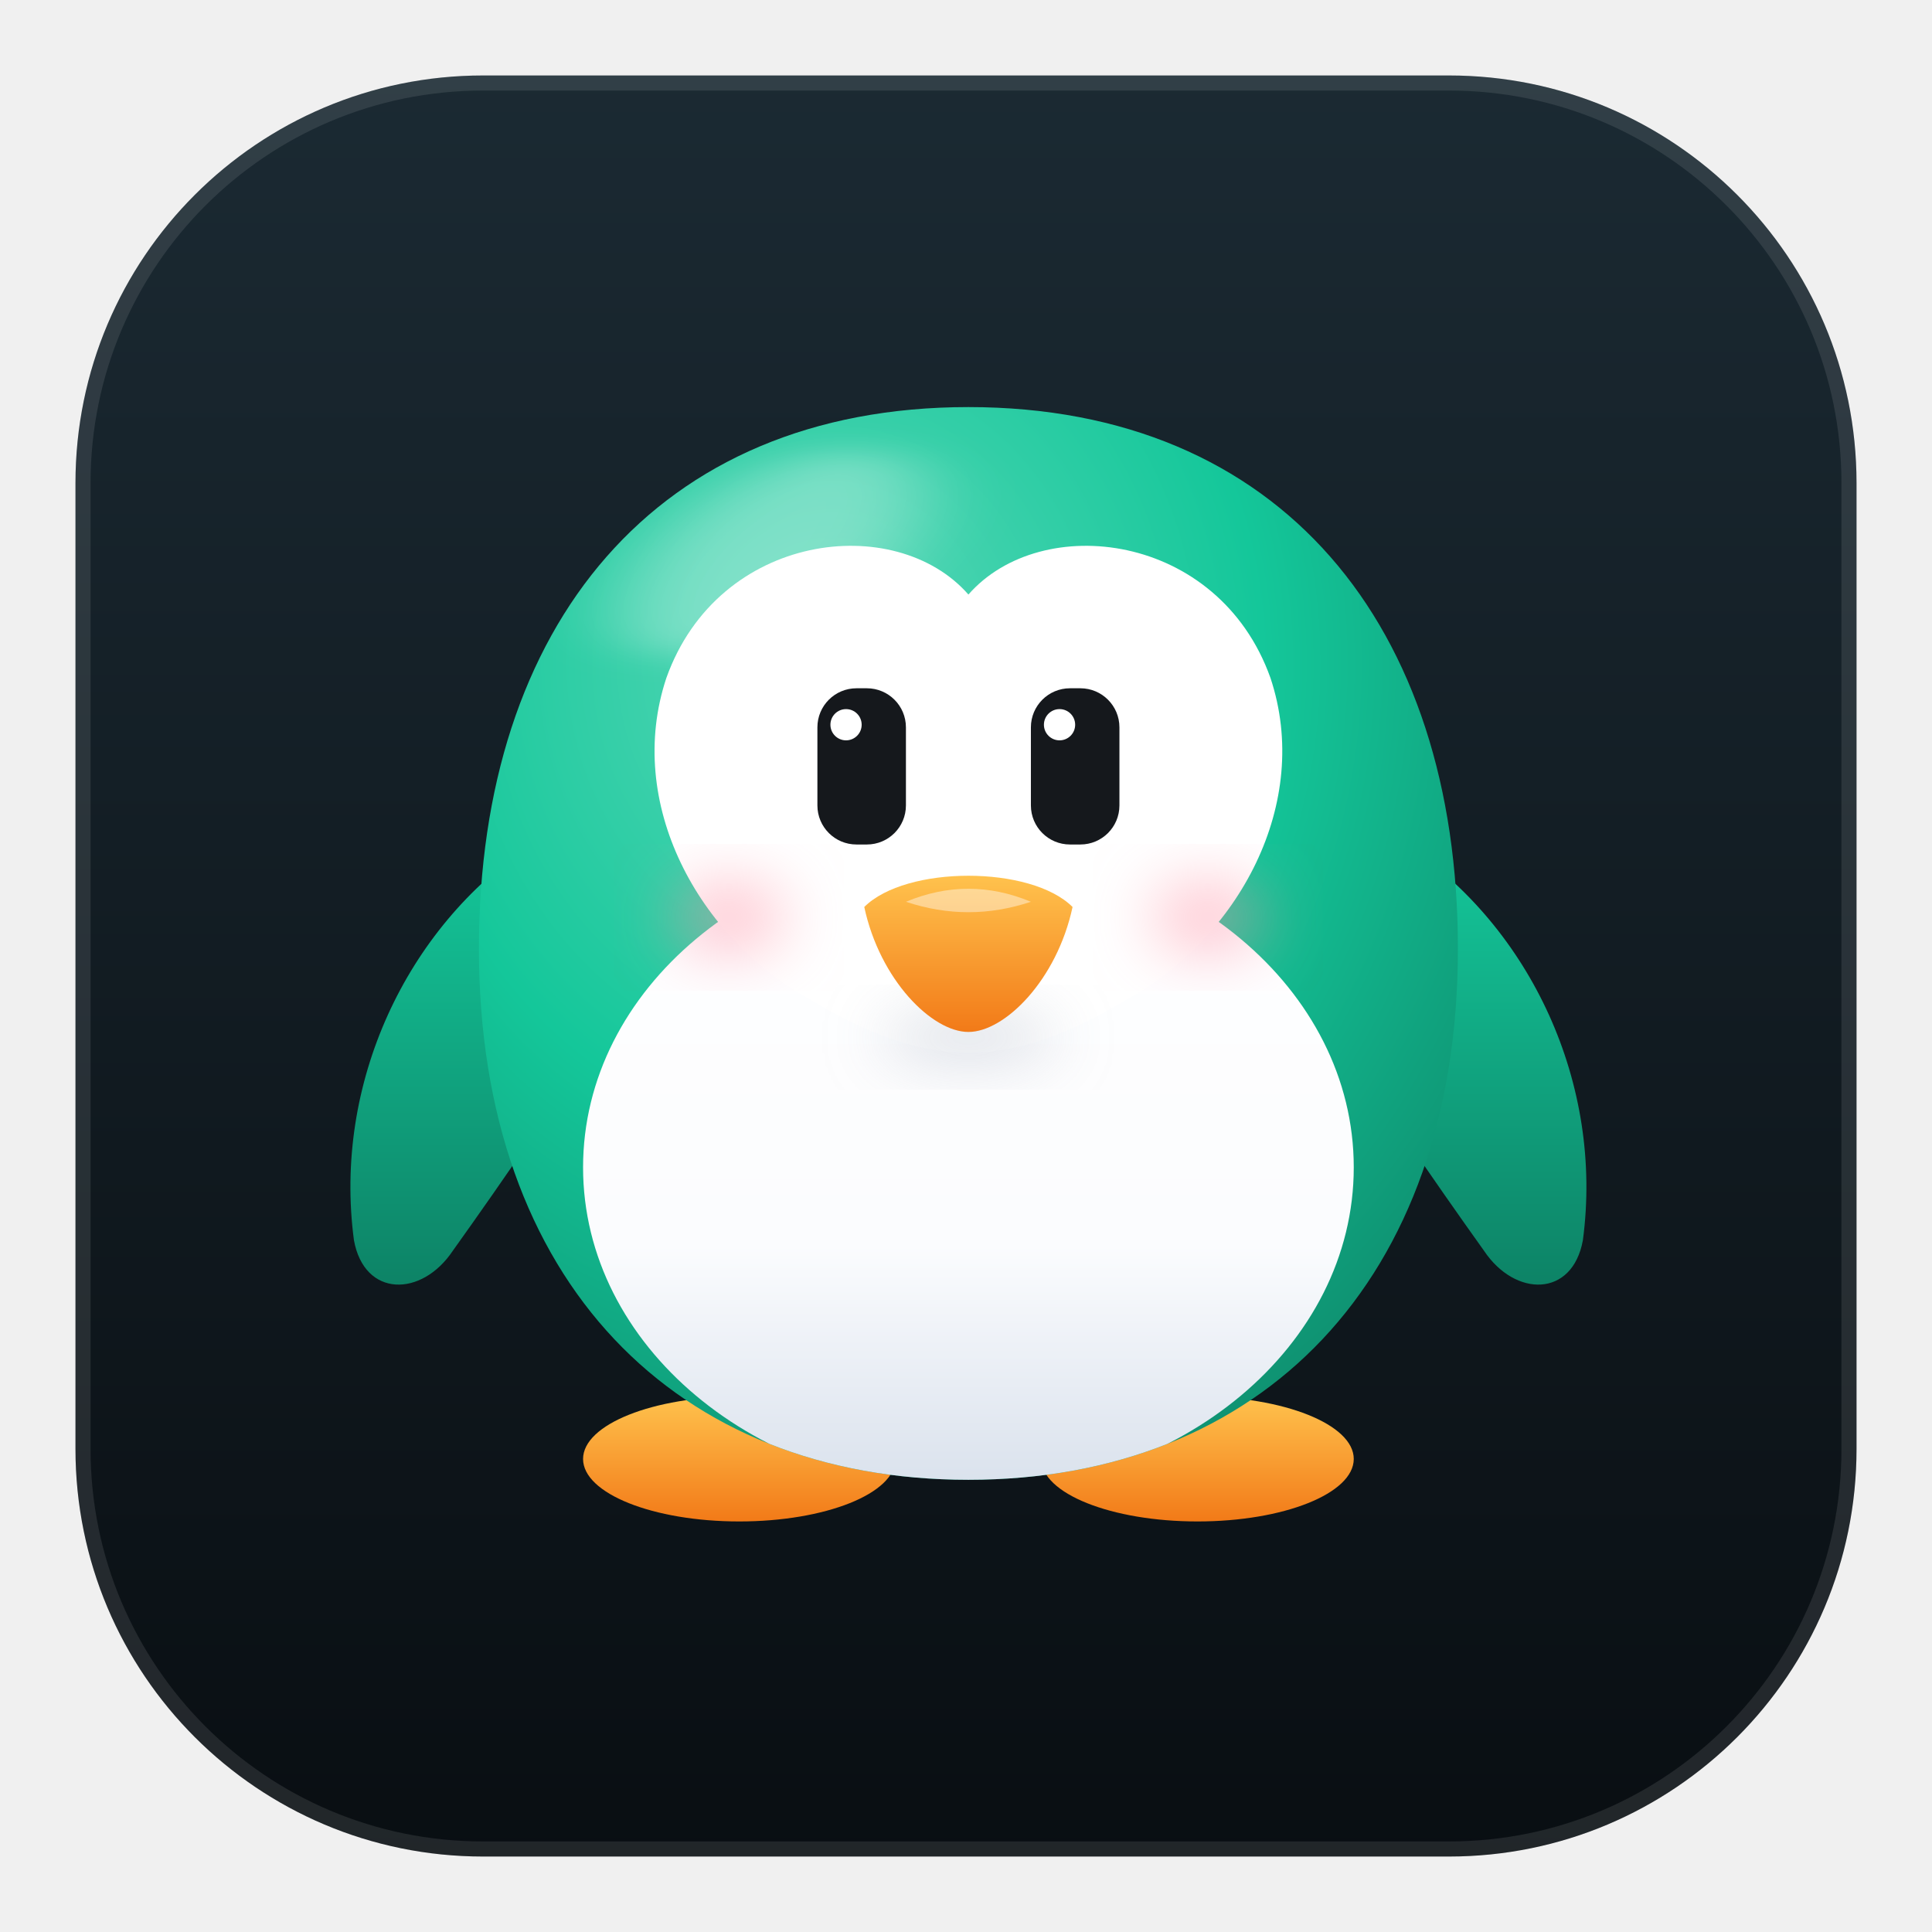
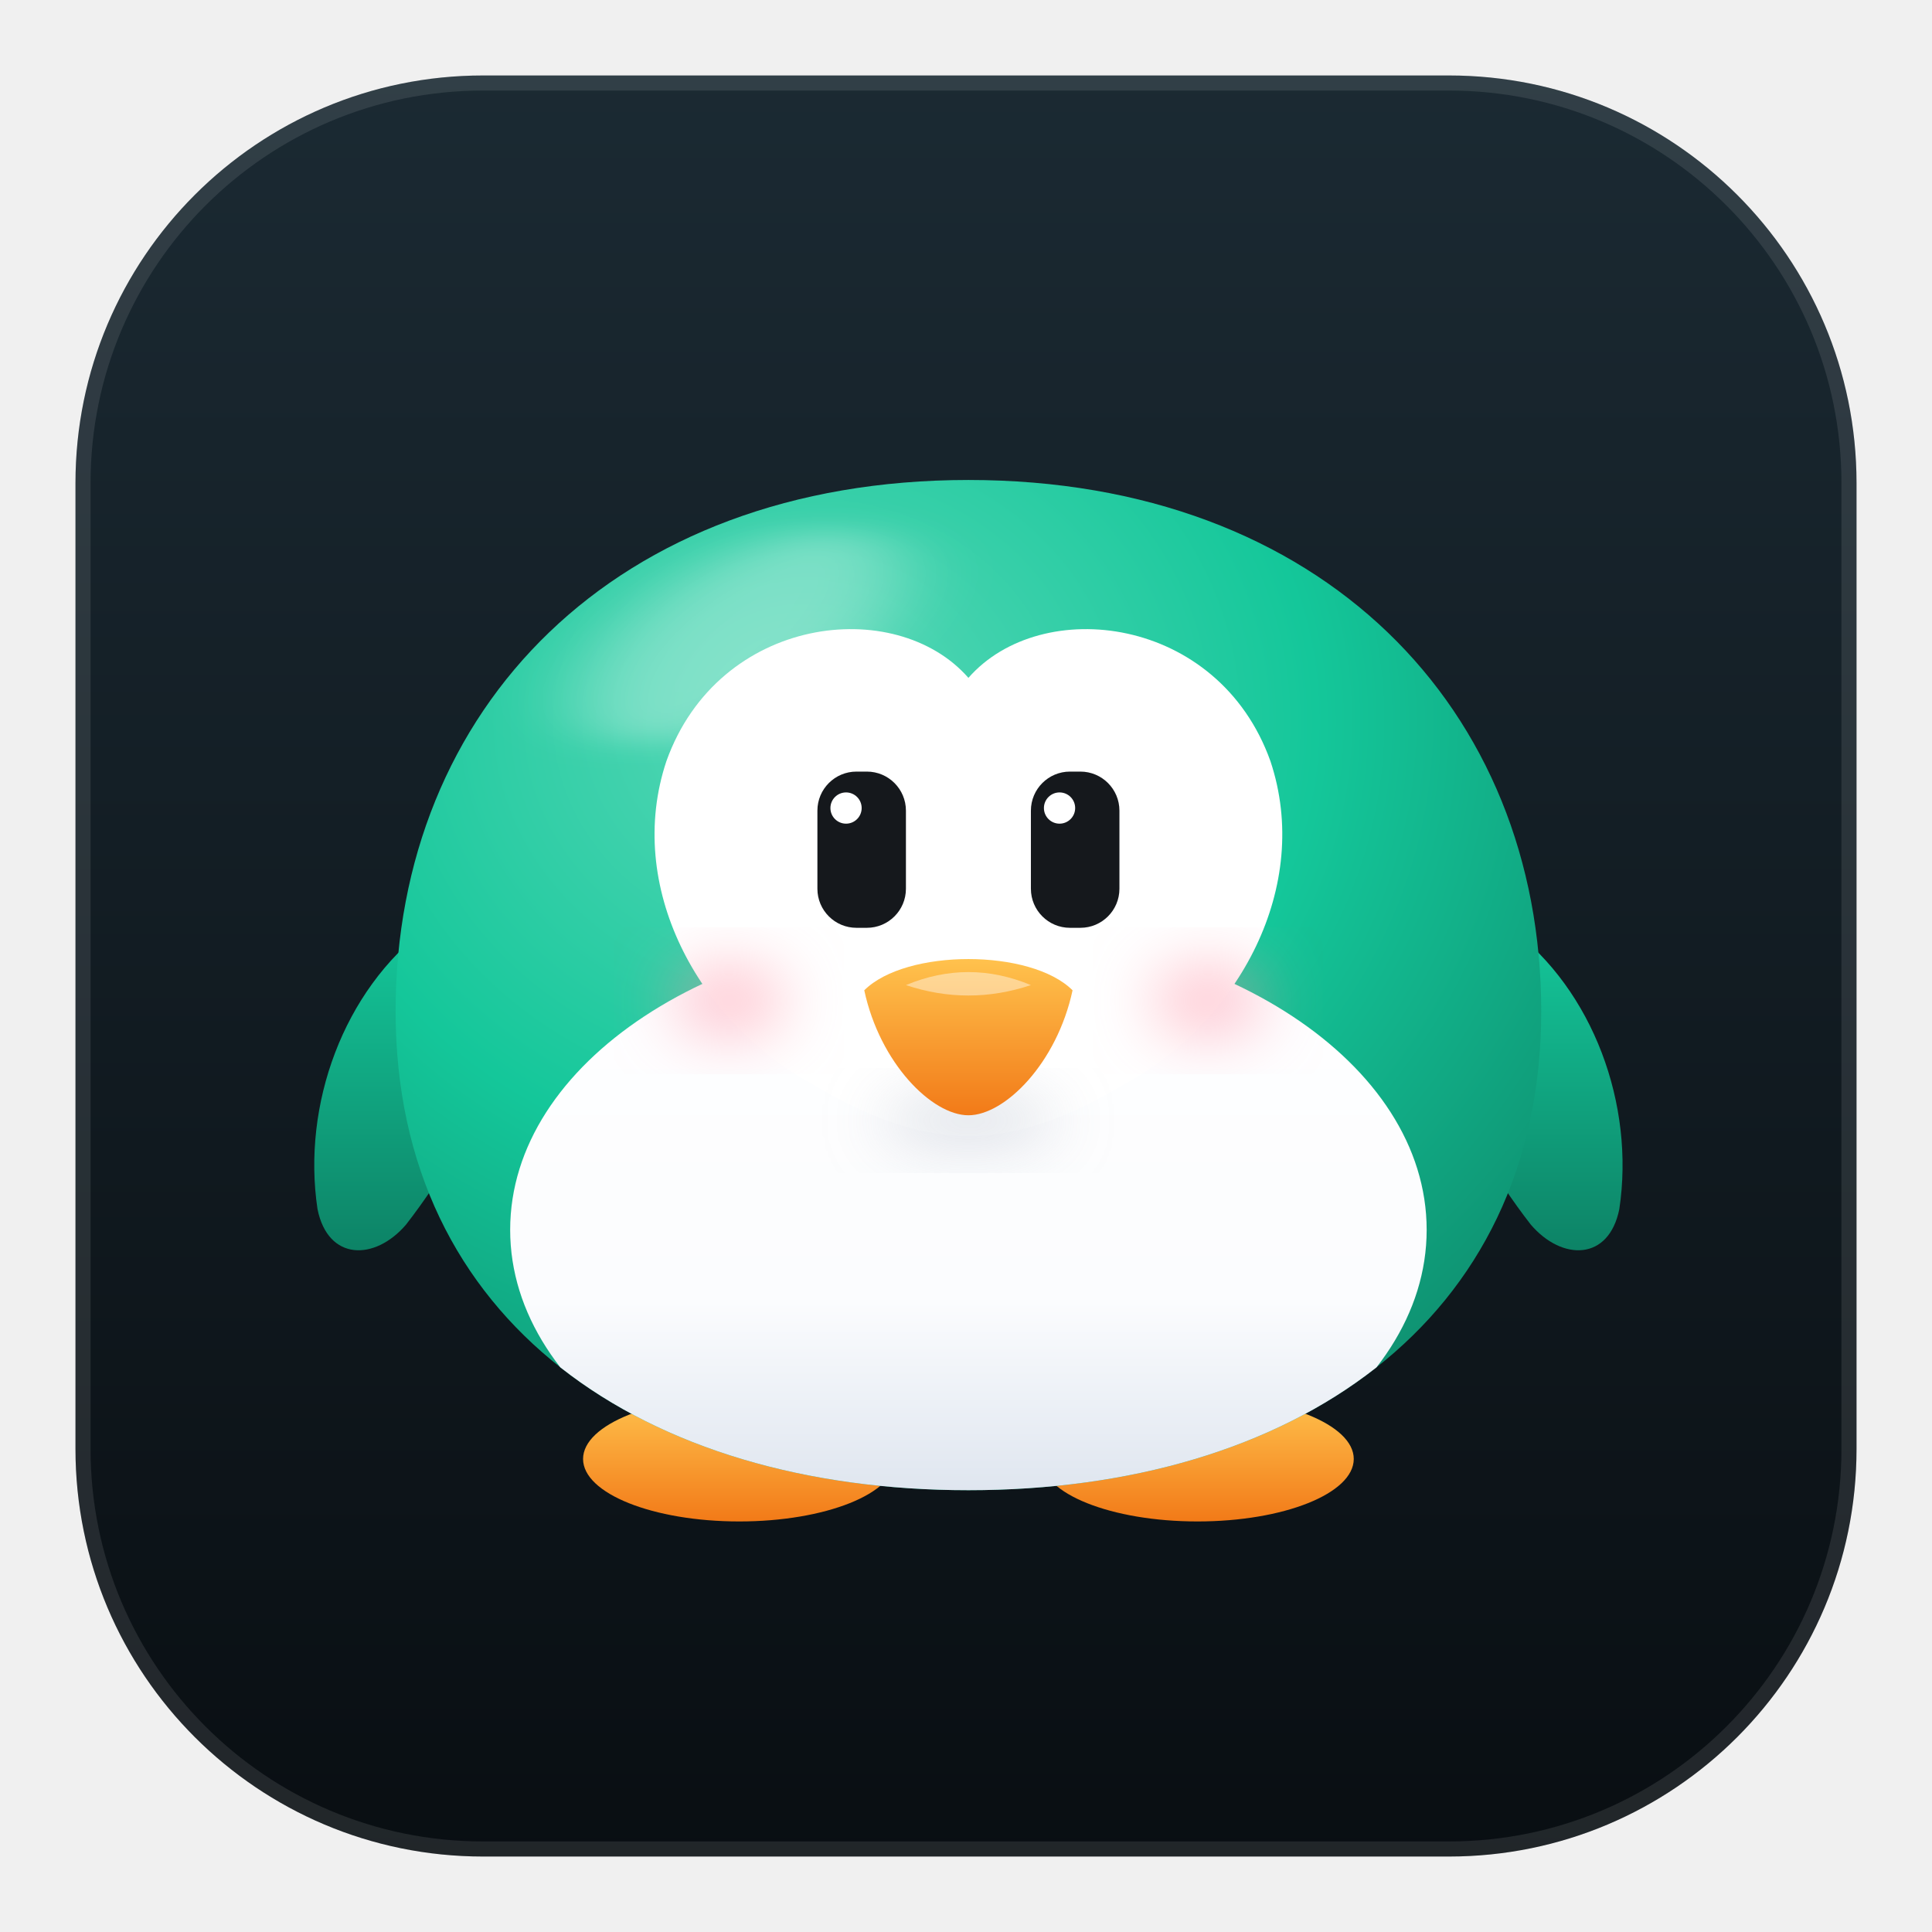
<svg xmlns="http://www.w3.org/2000/svg" viewBox="0 0 256 256">
  <defs>
    <linearGradient id="tile" x1="0" y1="0" x2="0" y2="1">
      <stop offset="0" stop-color="#1b2a33" />
      <stop offset="1" stop-color="#090e12" />
    </linearGradient>
  </defs>
  <rect x="10" y="10" width="236" height="236" rx="54" fill="url(#tile)" />
  <rect x="11" y="11" width="234" height="234" rx="53" fill="none" stroke="#ffffff" stroke-opacity=".1" stroke-width="2" />
  <g transform="translate(40 36) scale(.69)">
    <defs>
      <radialGradient id="pb" cx=".36" cy=".24" r=".92">
        <stop offset="0" stop-color="#5bd8b8" />
        <stop offset=".48" stop-color="#14C79A" />
        <stop offset="1" stop-color="#0d8366" />
      </radialGradient>
      <linearGradient id="pf" x1="0" y1="0" x2="0" y2="1">
        <stop offset="0" stop-color="#14C79A" />
        <stop offset="1" stop-color="#0d8366" />
      </linearGradient>
      <linearGradient id="pw" x1="0" y1="0" x2="0" y2="1">
        <stop offset="0" stop-color="#ffffff" />
        <stop offset=".62" stop-color="#fbfcfe" />
        <stop offset="1" stop-color="#d9e1ec" />
      </linearGradient>
      <linearGradient id="po" x1="0" y1="0" x2="0" y2="1">
        <stop offset="0" stop-color="#ffc24d" />
        <stop offset="1" stop-color="#f27a18" />
      </linearGradient>
      <filter id="ps" x="-50%" y="-50%" width="200%" height="200%">
        <feGaussianBlur stdDeviation="6" />
      </filter>
      <clipPath id="pc">
-         <path d="M128 26C188 26 222 68 222 130C222 194 184 232 128 232C72 232 34 194 34 130C34 68 68 26 128 26Z" />
+         <path d="M128 40C196 40 238 84 238 142C238 202 190 234 128 234C66 234 18 202 18 142C18 84 60 40 128 40Z" />
      </clipPath>
    </defs>
    <ellipse cx="84" cy="228" rx="30" ry="12" fill="url(#po)" />
    <ellipse cx="172" cy="228" rx="30" ry="12" fill="url(#po)" />
-     <path d="M44 110C20 126 6 156 10 186C12 197 23 197 29 188C39 174 50 158 60 142Z" fill="url(#pf)" />
-     <path d="M44 110C20 126 6 156 10 186C12 197 23 197 29 188C39 174 50 158 60 142Z" transform="translate(256 0) scale(-1 1)" fill="url(#pf)" />
-     <path d="M128 26C188 26 222 68 222 130C222 194 184 232 128 232C72 232 34 194 34 130C34 68 68 26 128 26Z" fill="url(#pb)" />
+     <path d="M24 126C8 138 0 160 3 180C5 190 14 190 20 183C27 174 34 162 40 150Z" fill="url(#pf)" />
+     <path d="M24 126C8 138 0 160 3 180C5 190 14 190 20 183C27 174 34 162 40 150Z" transform="translate(256 0) scale(-1 1)" fill="url(#pf)" />
+     <path d="M128 40C196 40 238 84 238 142C238 202 190 234 128 234C66 234 18 202 18 142C18 84 60 40 128 40Z" fill="url(#pb)" />
    <g clip-path="url(#pc)">
-       <ellipse cx="90" cy="54" rx="32" ry="15" transform="rotate(-28 90 54)" fill="#fff" opacity=".3" filter="url(#ps)" />
-       <ellipse cx="128" cy="172" rx="74" ry="62" fill="url(#pw)" />
+       <ellipse cx="84" cy="70" rx="34" ry="15" transform="rotate(-28 84 70)" fill="#fff" opacity=".3" filter="url(#ps)" />
+       <ellipse cx="128" cy="184" rx="88" ry="58" fill="url(#pw)" />
    </g>
-     <path d="M128 62C142 46 176 50 186 78C194 102 180 128 158 140C148 146 138 150 128 150C118 150 108 146 98 140C76 128 62 102 70 78C80 50 114 46 128 62Z" fill="#fff" />
-     <ellipse cx="82" cy="124" rx="11" ry="7" fill="#ff8fa3" opacity=".5" filter="url(#ps)" />
-     <ellipse cx="174" cy="124" rx="11" ry="7" fill="#ff8fa3" opacity=".5" filter="url(#ps)" />
-     <ellipse cx="128" cy="147" rx="17" ry="5" fill="#8a97ad" opacity=".3" filter="url(#ps)" />
-     <path d="M108 122C116 114 140 114 148 122C145 136 135 146 128 146C121 146 111 136 108 122Z" fill="url(#po)" />
-     <path d="M116 121Q128 116 140 121Q128 125 116 121Z" fill="#fff" opacity=".42" />
-     <rect x="99" y="80" width="17" height="30" rx="7.5" fill="#15181C" />
-     <circle cx="104.5" cy="87" r="3" fill="#fff" />
-     <rect x="140" y="80" width="17" height="30" rx="7.5" fill="#15181C" />
-     <circle cx="145.5" cy="87" r="3" fill="#fff" />
+     <g transform="translate(0 16)">
+       <path d="M128 62C142 46 176 50 186 78C194 102 180 128 158 140C148 146 138 150 128 150C118 150 108 146 98 140C76 128 62 102 70 78C80 50 114 46 128 62Z" fill="#fff" />
+       <ellipse cx="82" cy="124" rx="11" ry="7" fill="#ff8fa3" opacity=".5" filter="url(#ps)" />
+       <ellipse cx="174" cy="124" rx="11" ry="7" fill="#ff8fa3" opacity=".5" filter="url(#ps)" />
+       <ellipse cx="128" cy="147" rx="17" ry="5" fill="#8a97ad" opacity=".3" filter="url(#ps)" />
+       <path d="M108 122C116 114 140 114 148 122C145 136 135 146 128 146C121 146 111 136 108 122Z" fill="url(#po)" />
+       <path d="M116 121Q128 116 140 121Q128 125 116 121Z" fill="#fff" opacity=".42" />
+     </g>
+     <rect x="99" y="96" width="17" height="30" rx="7.5" fill="#15181C" />
+     <circle cx="104.5" cy="103" r="3" fill="#fff" />
+     <rect x="140" y="96" width="17" height="30" rx="7.5" fill="#15181C" />
+     <circle cx="145.5" cy="103" r="3" fill="#fff" />
  </g>
</svg>
